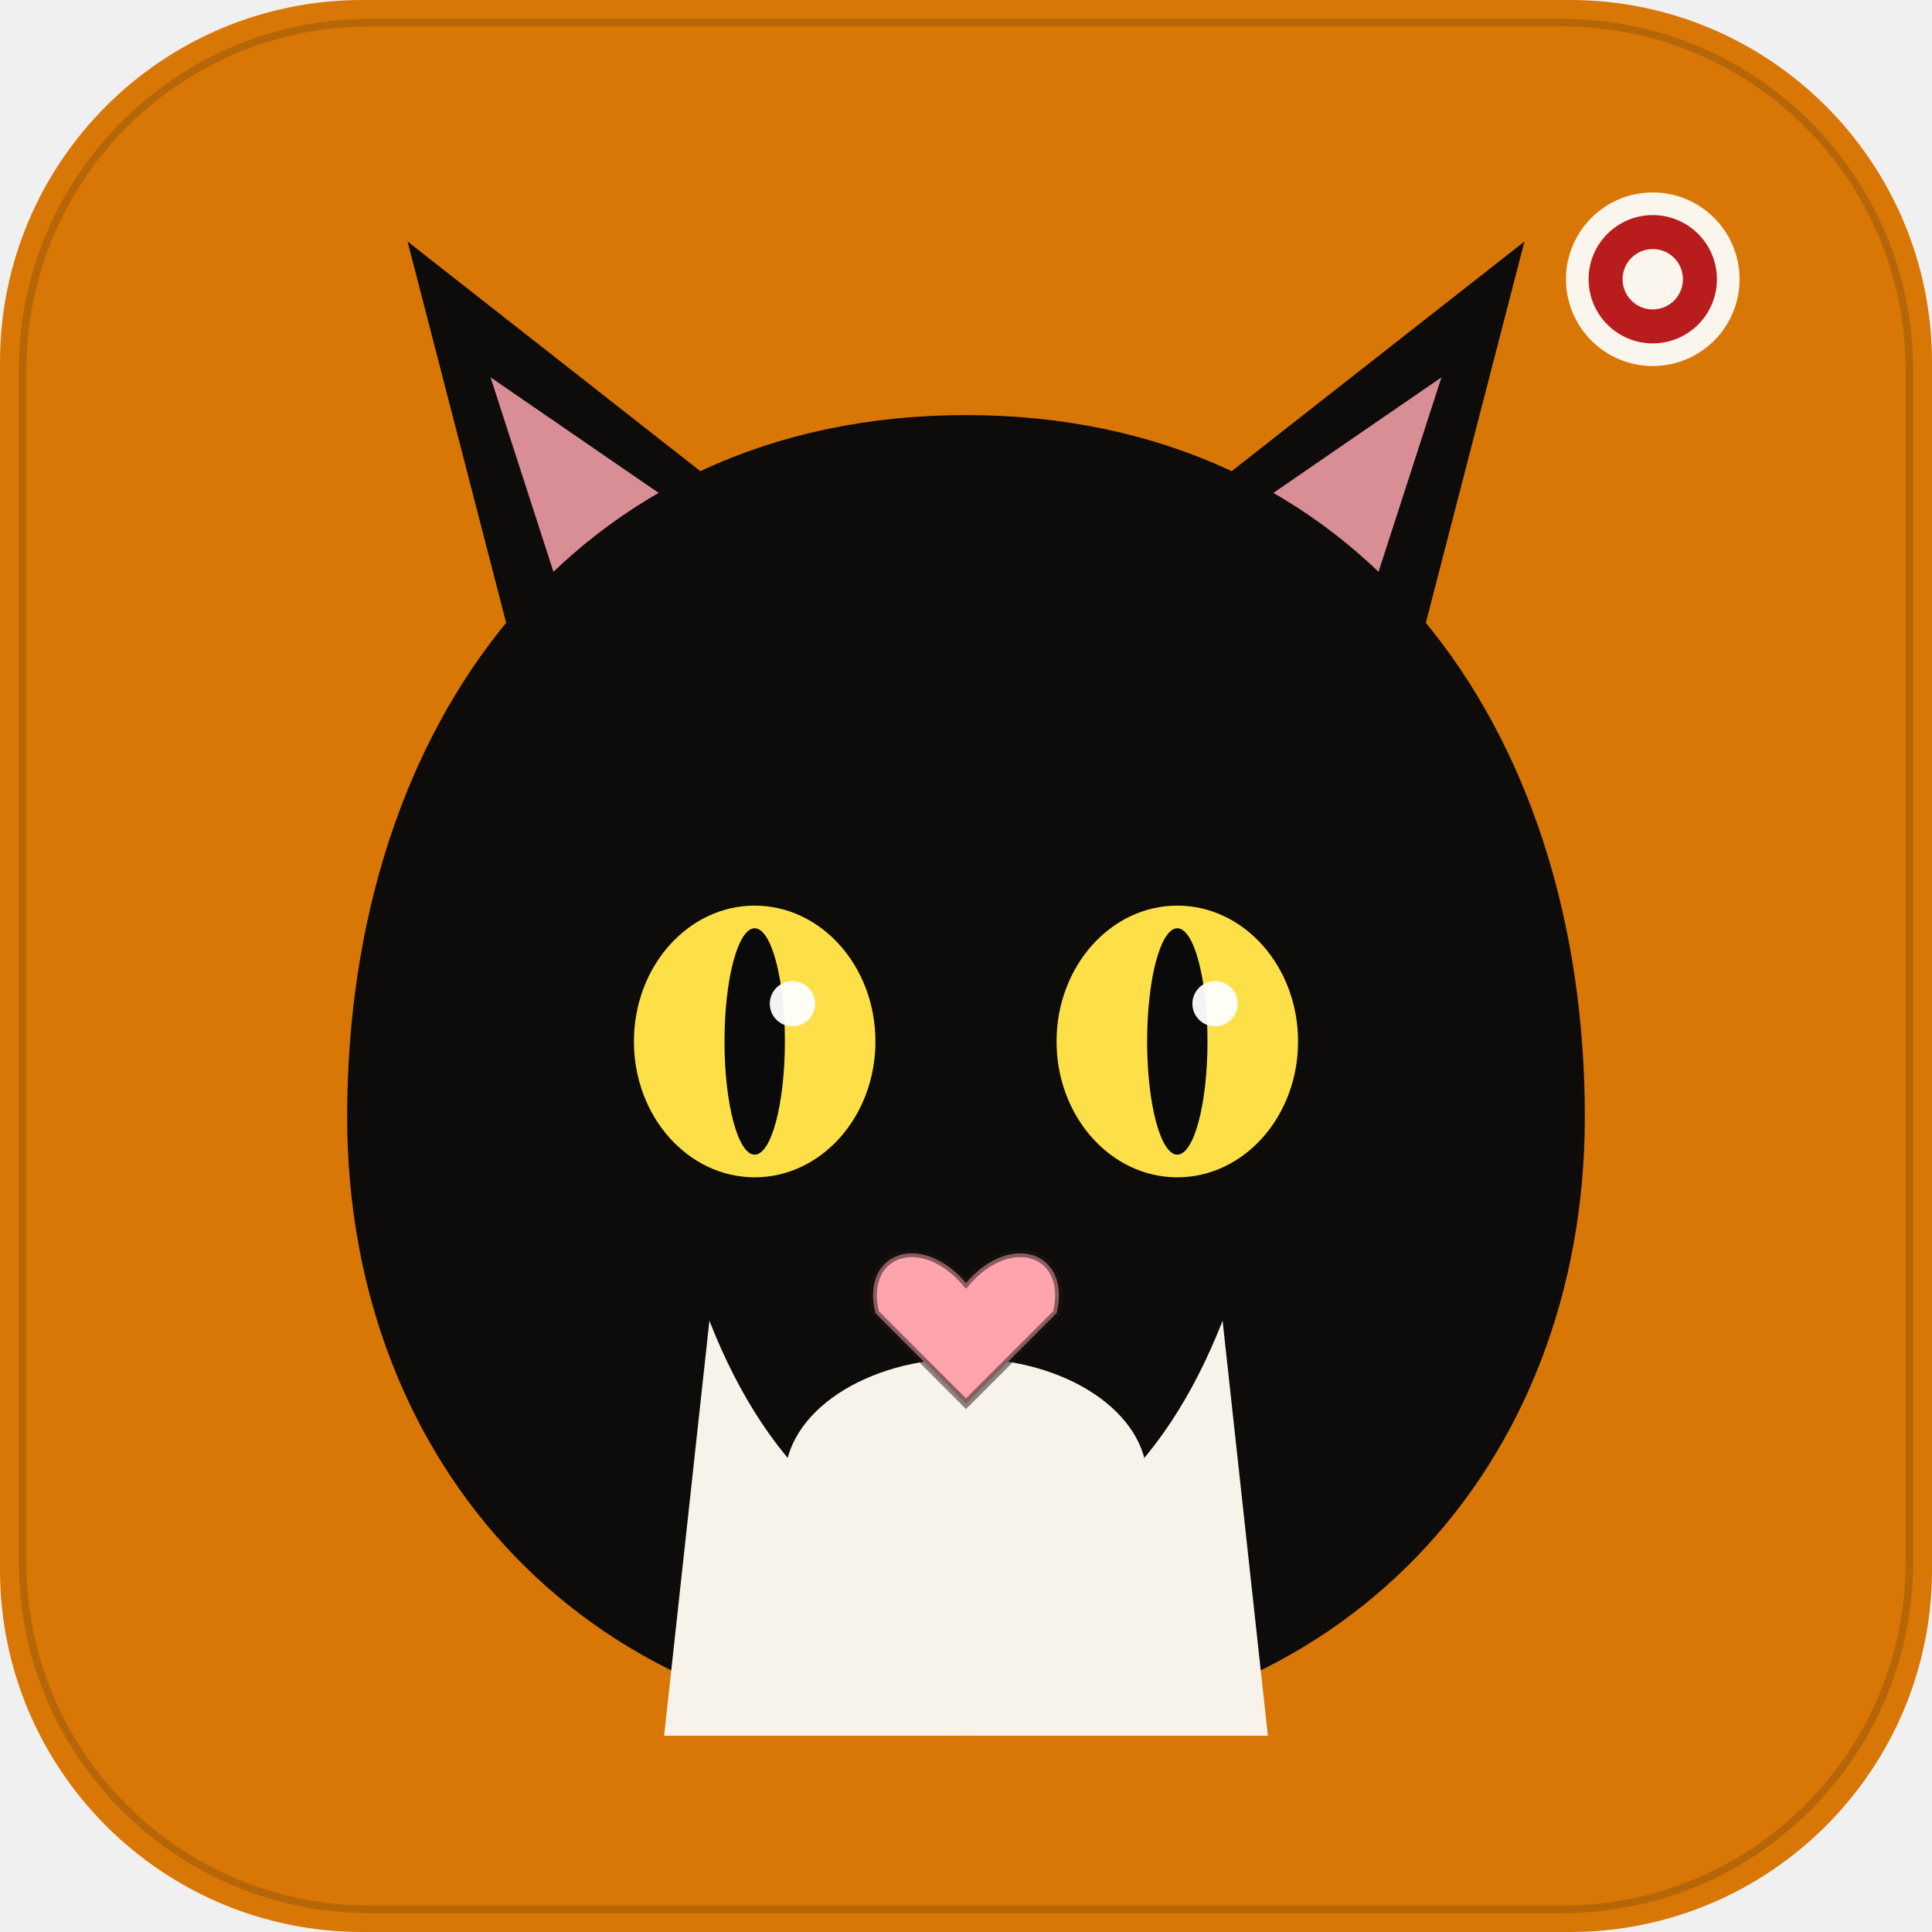
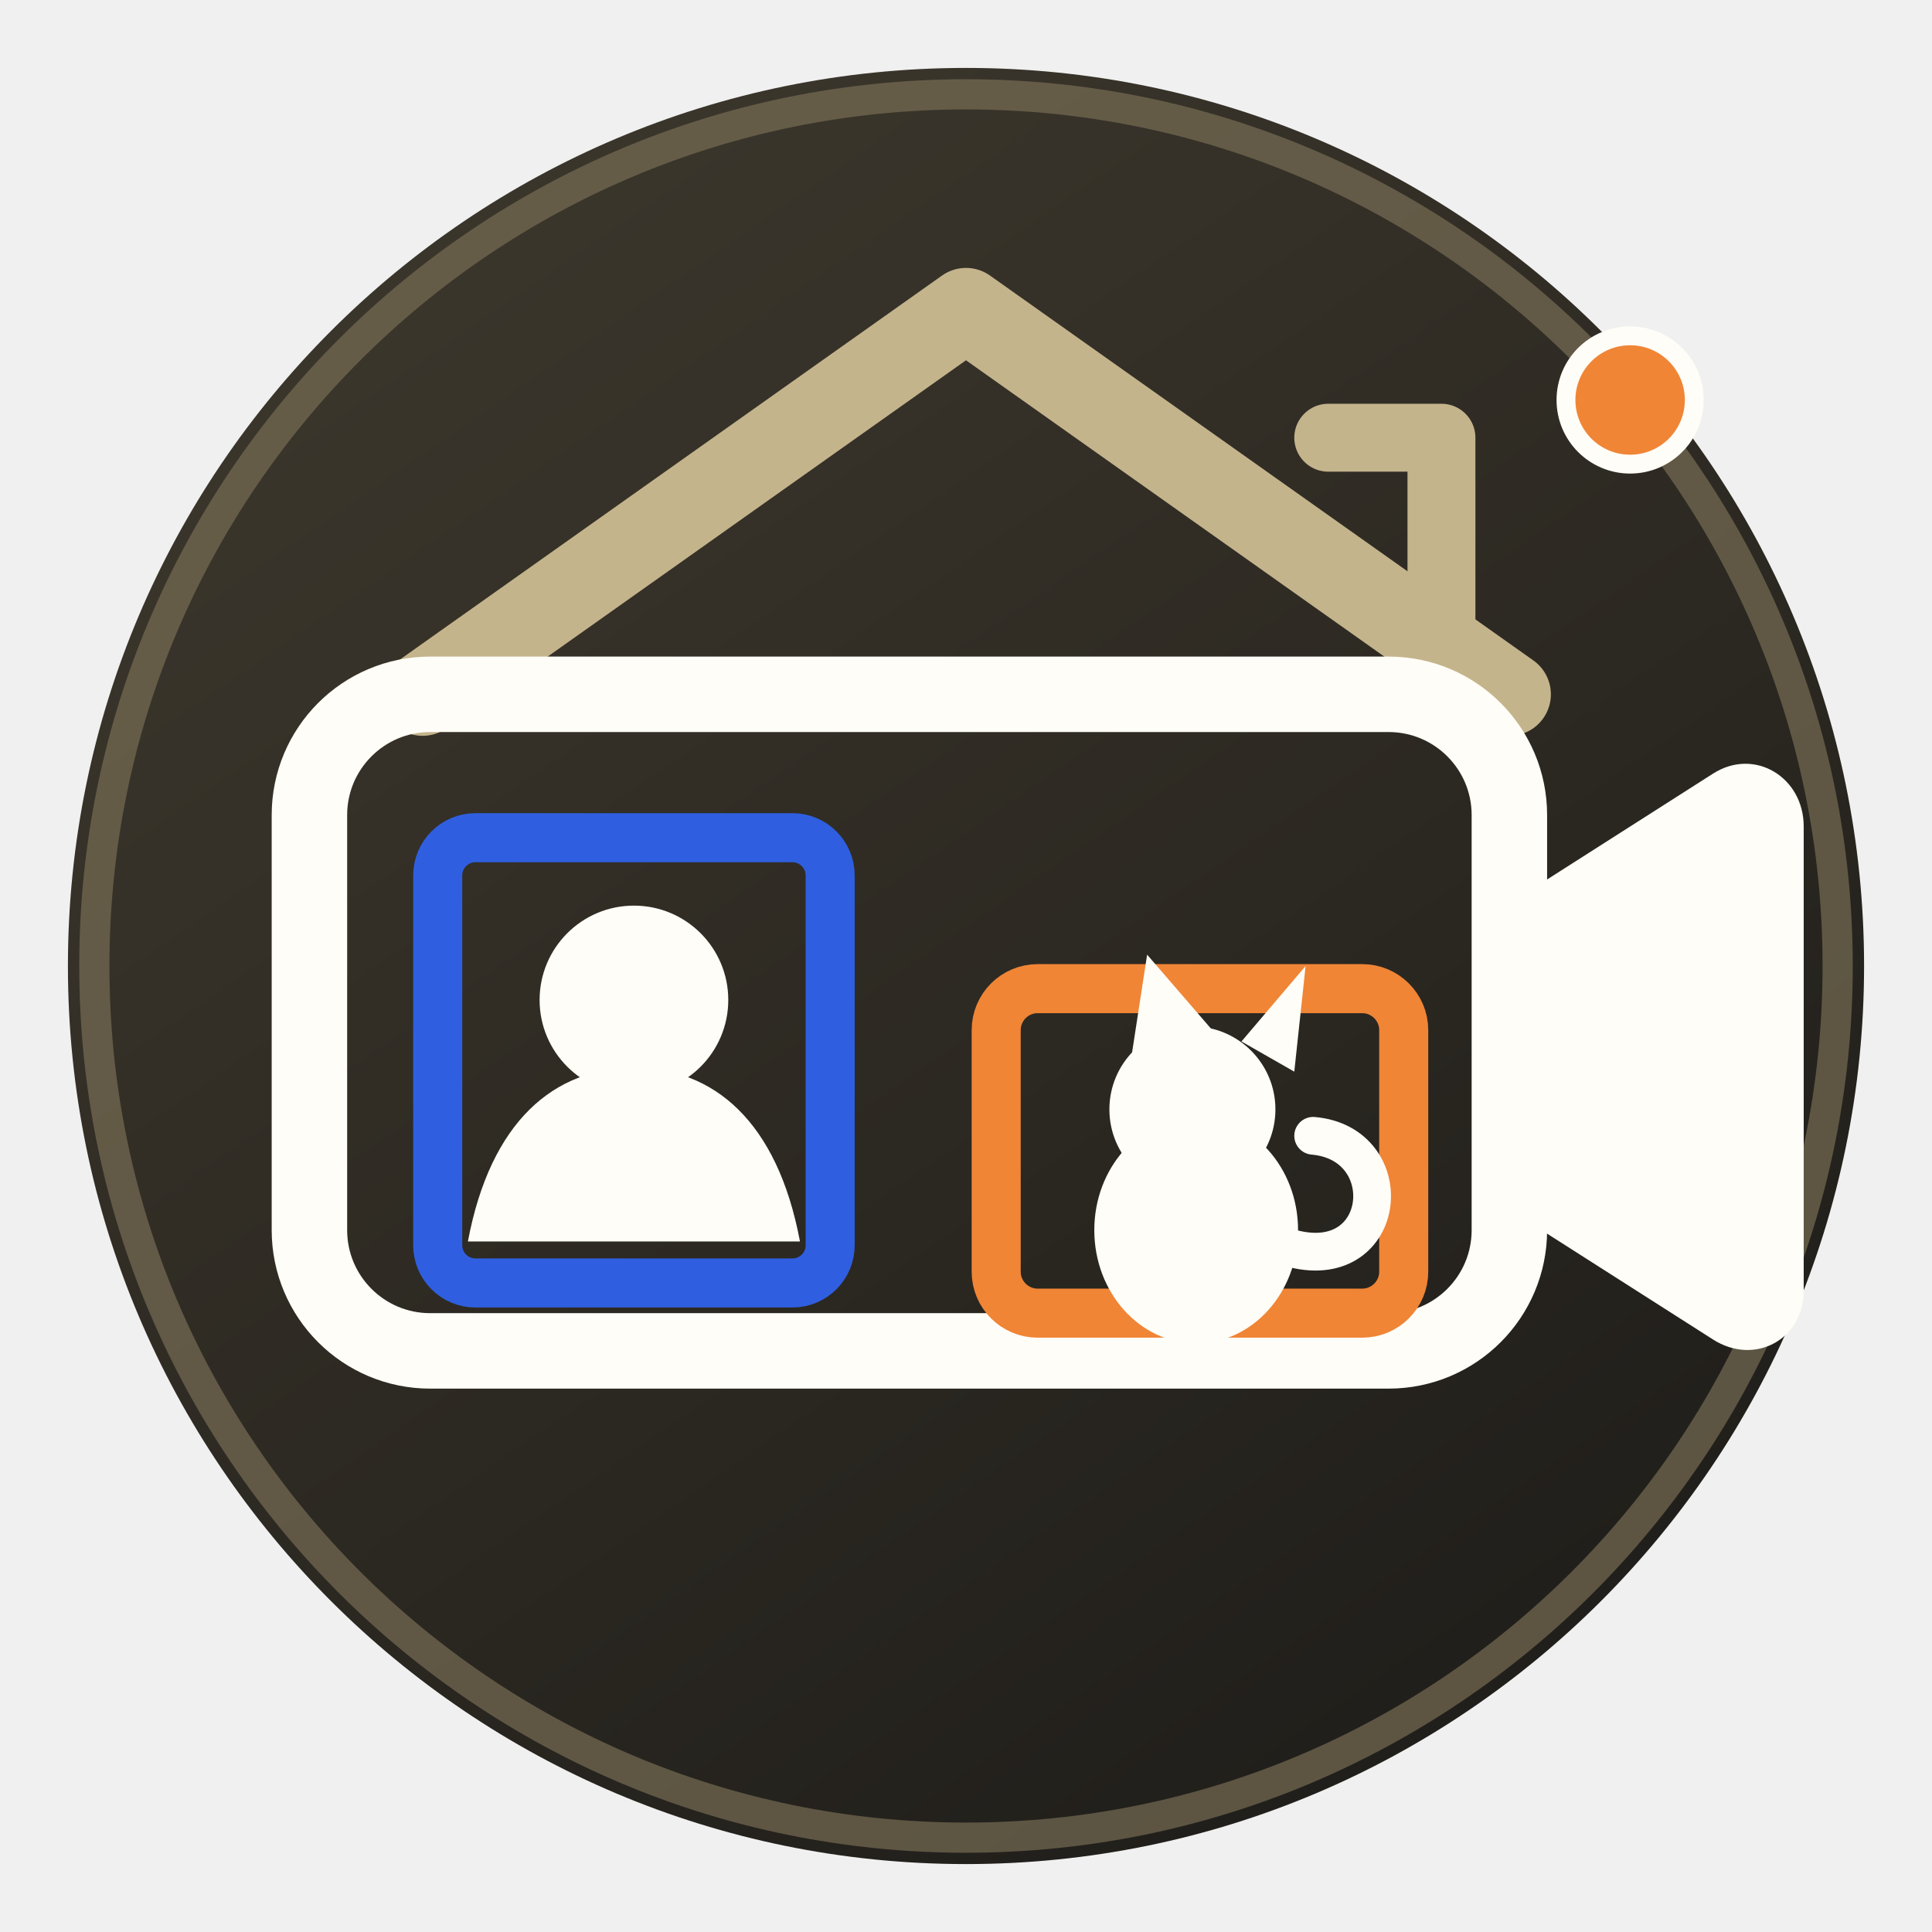
- <svg xmlns="http://www.w3.org/2000/svg" viewBox="0 0 512 512" width="512" height="512">
-   <rect width="512" height="512" rx="96" fill="#d97706" />
-   <rect x="6" y="6" width="500" height="500" rx="92" fill="none" stroke="#1a1410" stroke-width="2" stroke-opacity="0.18" />
-   <path d="M138 180 L108 64 L210 144 Z" fill="#0e0c0a" />
-   <path d="M374 180 L404 64 L302 144 Z" fill="#0e0c0a" />
-   <path d="M152 168 L130 100 L194 144 Z" fill="#fda4af" opacity="0.85" />
-   <path d="M360 168 L382 100 L318 144 Z" fill="#fda4af" opacity="0.85" />
-   <path d="M256 110            C 152 110, 92 192, 92 296            C 92 388, 156 460, 256 460            C 356 460, 420 388, 420 296            C 420 192, 360 110, 256 110 Z" fill="#0e0c0a" />
-   <path d="M188 350 C 220 432, 292 432, 324 350 L 336 460 L 176 460 Z" fill="#f7f3eb" />
-   <ellipse cx="256" cy="392" rx="48" ry="32" fill="#f7f3eb" />
-   <ellipse cx="200" cy="276" rx="32" ry="36" fill="#fde047" />
-   <ellipse cx="312" cy="276" rx="32" ry="36" fill="#fde047" />
-   <ellipse cx="200" cy="276" rx="8" ry="30" fill="#0a0a0a" />
-   <ellipse cx="312" cy="276" rx="8" ry="30" fill="#0a0a0a" />
-   <circle cx="210" cy="266" r="6" fill="#ffffff" opacity="0.95" />
-   <circle cx="322" cy="266" r="6" fill="#ffffff" opacity="0.95" />
-   <path d="M256 340 C 244 326, 228 332, 232 348 L 256 372 L 280 348 C 284 332, 268 326, 256 340 Z" fill="#fda4af" stroke="#1a1410" stroke-width="2" stroke-opacity="0.5" />
-   <circle cx="438" cy="74" r="20" fill="#b91c1c" stroke="#faf6ee" stroke-width="6" />
-   <circle cx="438" cy="74" r="8" fill="#faf6ee" />
+ <svg xmlns="http://www.w3.org/2000/svg" viewBox="0 0 512 512" width="512" height="512" role="img" aria-label="HomeCam">
+   <defs>
+     <linearGradient id="bg" x1="128" y1="72" x2="384" y2="444" gradientUnits="userSpaceOnUse">
+       <stop offset="0" stop-color="#3a352b" />
+       <stop offset="1" stop-color="#211f1b" />
+     </linearGradient>
+   </defs>
+   <circle cx="256" cy="256" r="238" fill="url(#bg)" />
+   <circle cx="256" cy="256" r="231" fill="none" stroke="#7d7258" stroke-width="8" stroke-opacity="0.65" />
+   <path d="M112 184 L256 82 L400 184" fill="none" stroke="#c4b48c" stroke-width="22" stroke-linecap="round" stroke-linejoin="round" />
+   <path d="M352 116 H382 V166" fill="none" stroke="#c4b48c" stroke-width="18" stroke-linecap="round" stroke-linejoin="round" />
+   <path d="M396 242 L454 205 C465 198 478 206 478 219 V342 C478 355 465 362 454 355 L396 318 Z" fill="#fffdf7" />
+   <rect x="82" y="184" width="318" height="174" rx="32" fill="none" stroke="#fffdf7" stroke-width="20" />
+   <rect x="116" y="222" width="104" height="118" rx="10" fill="none" stroke="#2f5fe0" stroke-width="13" />
+   <circle cx="168" cy="265" r="25" fill="#fffdf7" />
+   <path d="M124 329 C130 297 147 283 168 283 C189 283 206 297 212 329 Z" fill="#fffdf7" />
+   <rect x="264" y="262" width="108" height="86" rx="11" fill="none" stroke="#f08536" stroke-width="13" />
+   <ellipse cx="317" cy="326" rx="27" ry="30" fill="#fffdf7" />
+   <circle cx="316" cy="294" r="22" fill="#fffdf7" />
+   <path d="M300 279 L304 253 L323 275 Z" fill="#fffdf7" />
+   <path d="M329 276 L346 256 L343 284 Z" fill="#fffdf7" />
+   <path d="M343 331 C368 337 371 303 348 301" fill="none" stroke="#fffdf7" stroke-width="10" stroke-linecap="round" />
+   <circle cx="432" cy="106" r="17" fill="#f08536" stroke="#fffdf7" stroke-width="5" />
</svg>
